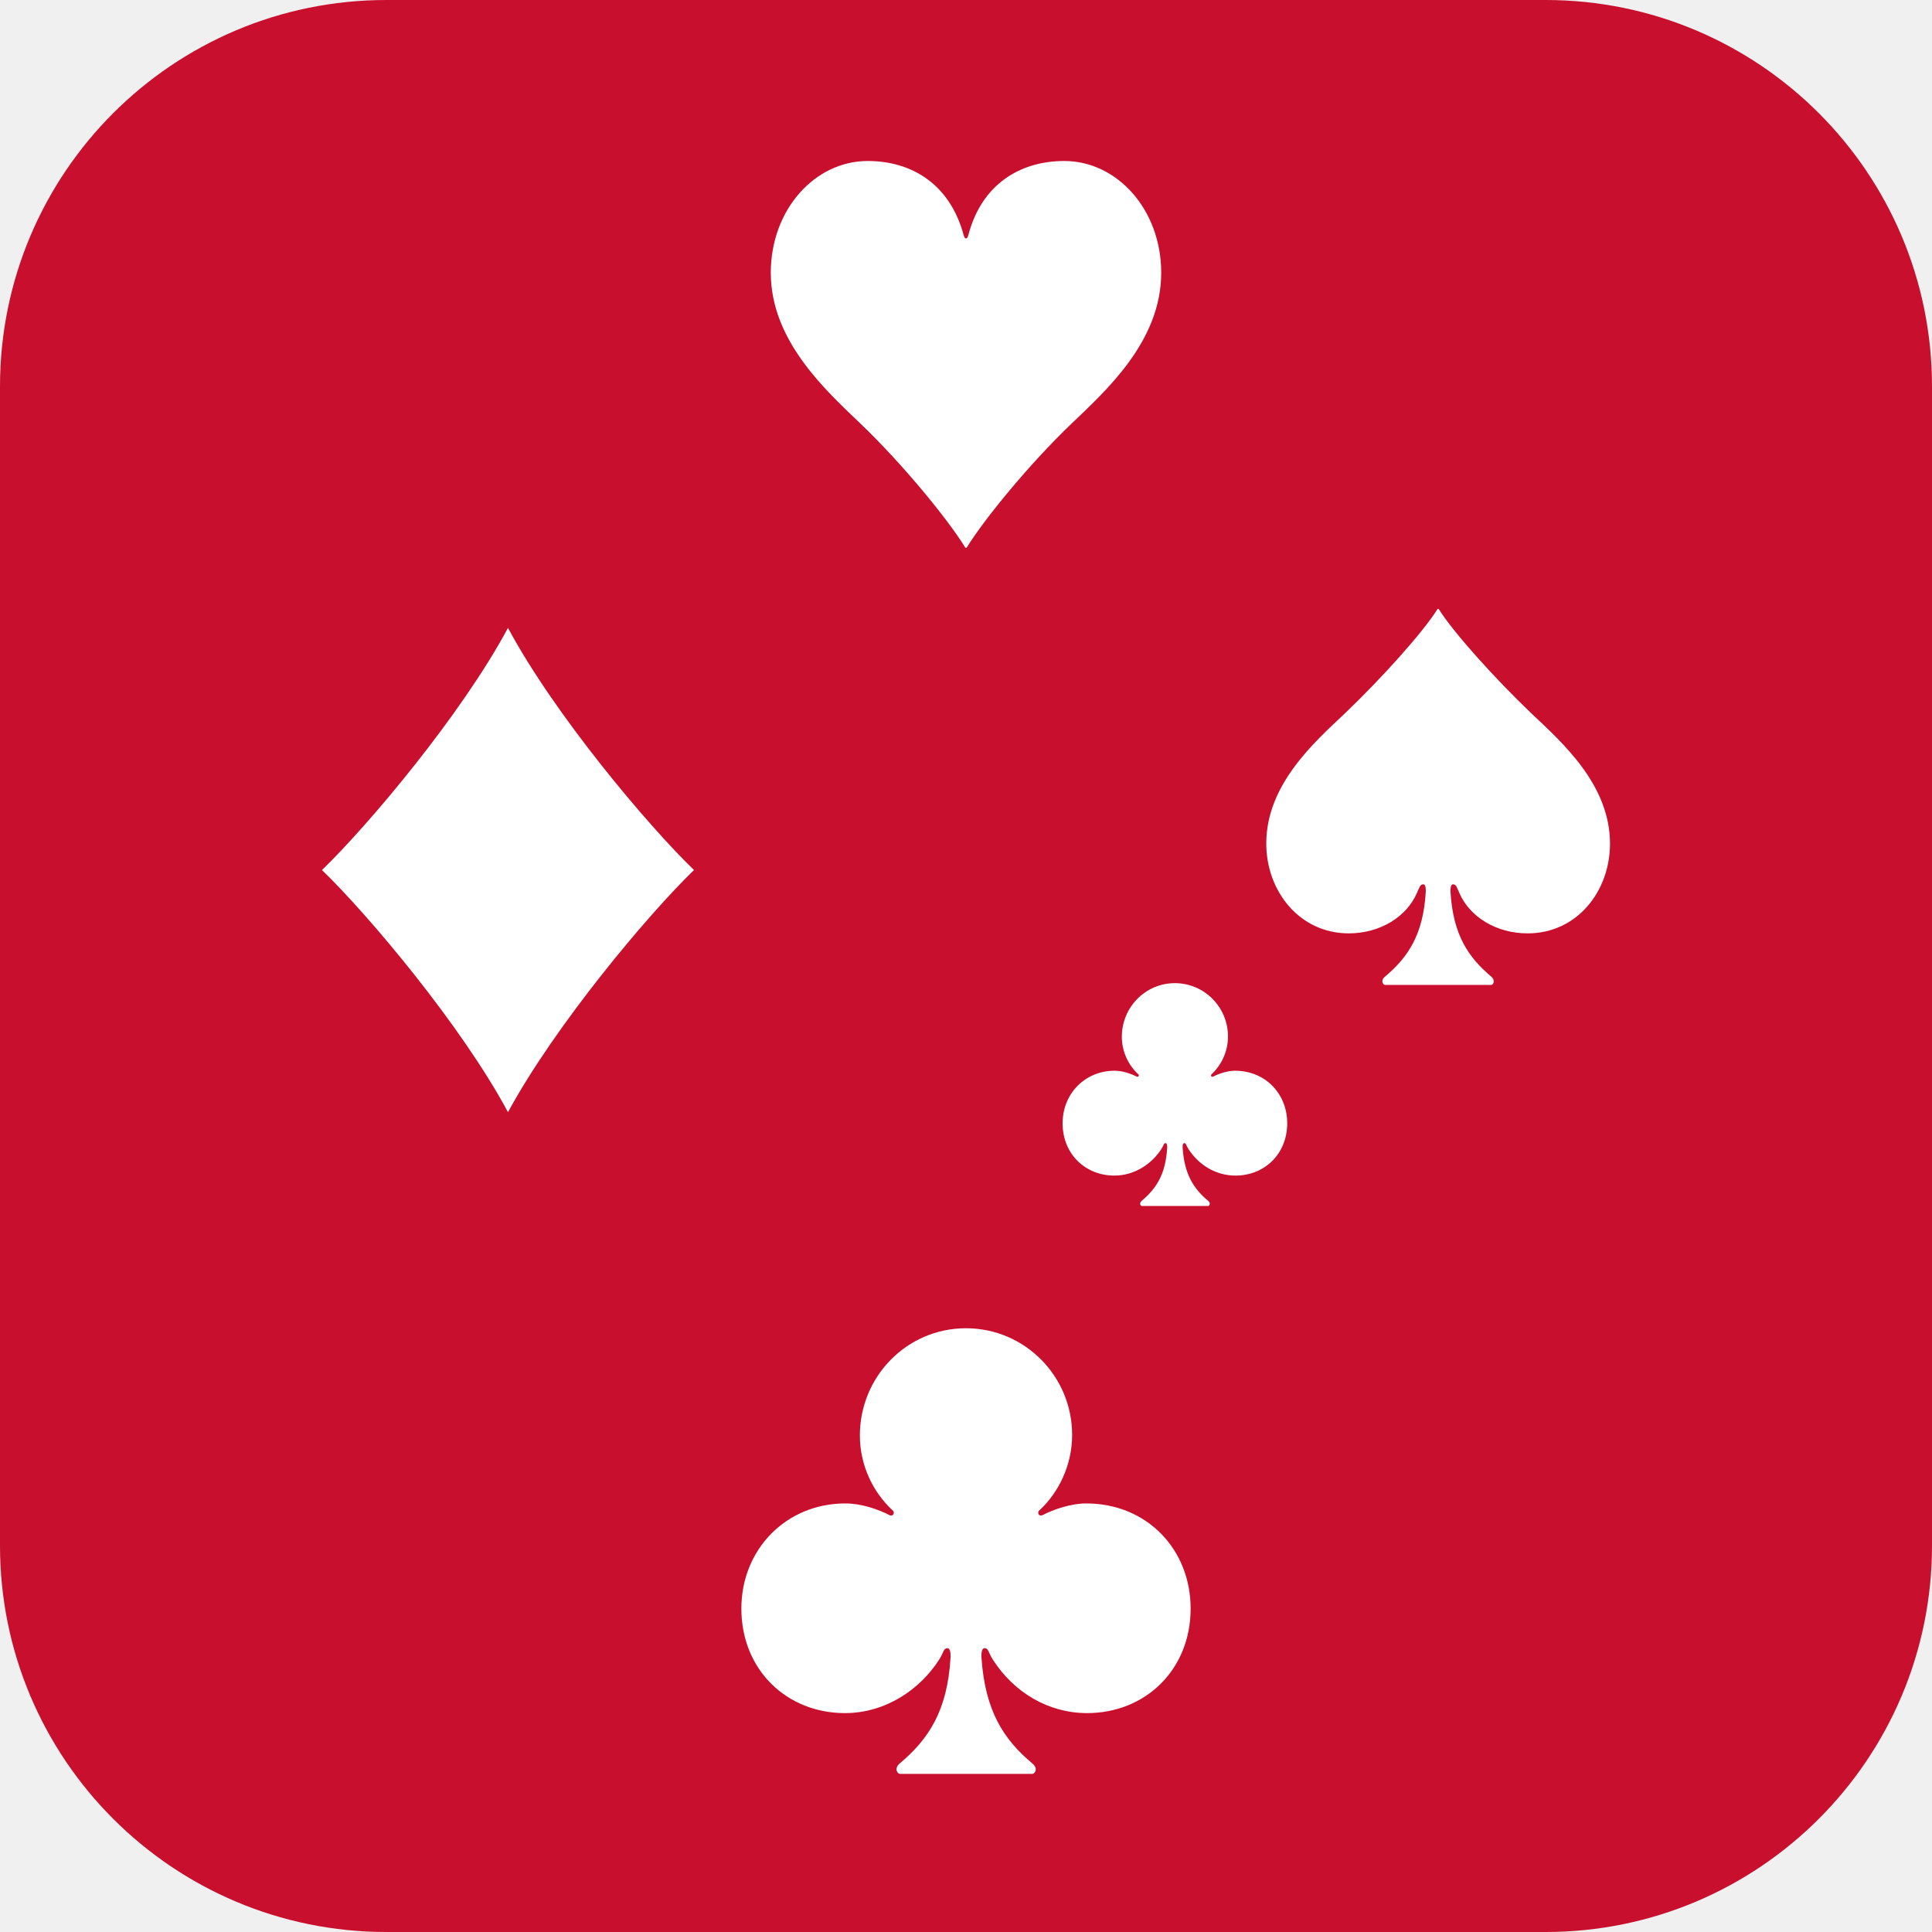
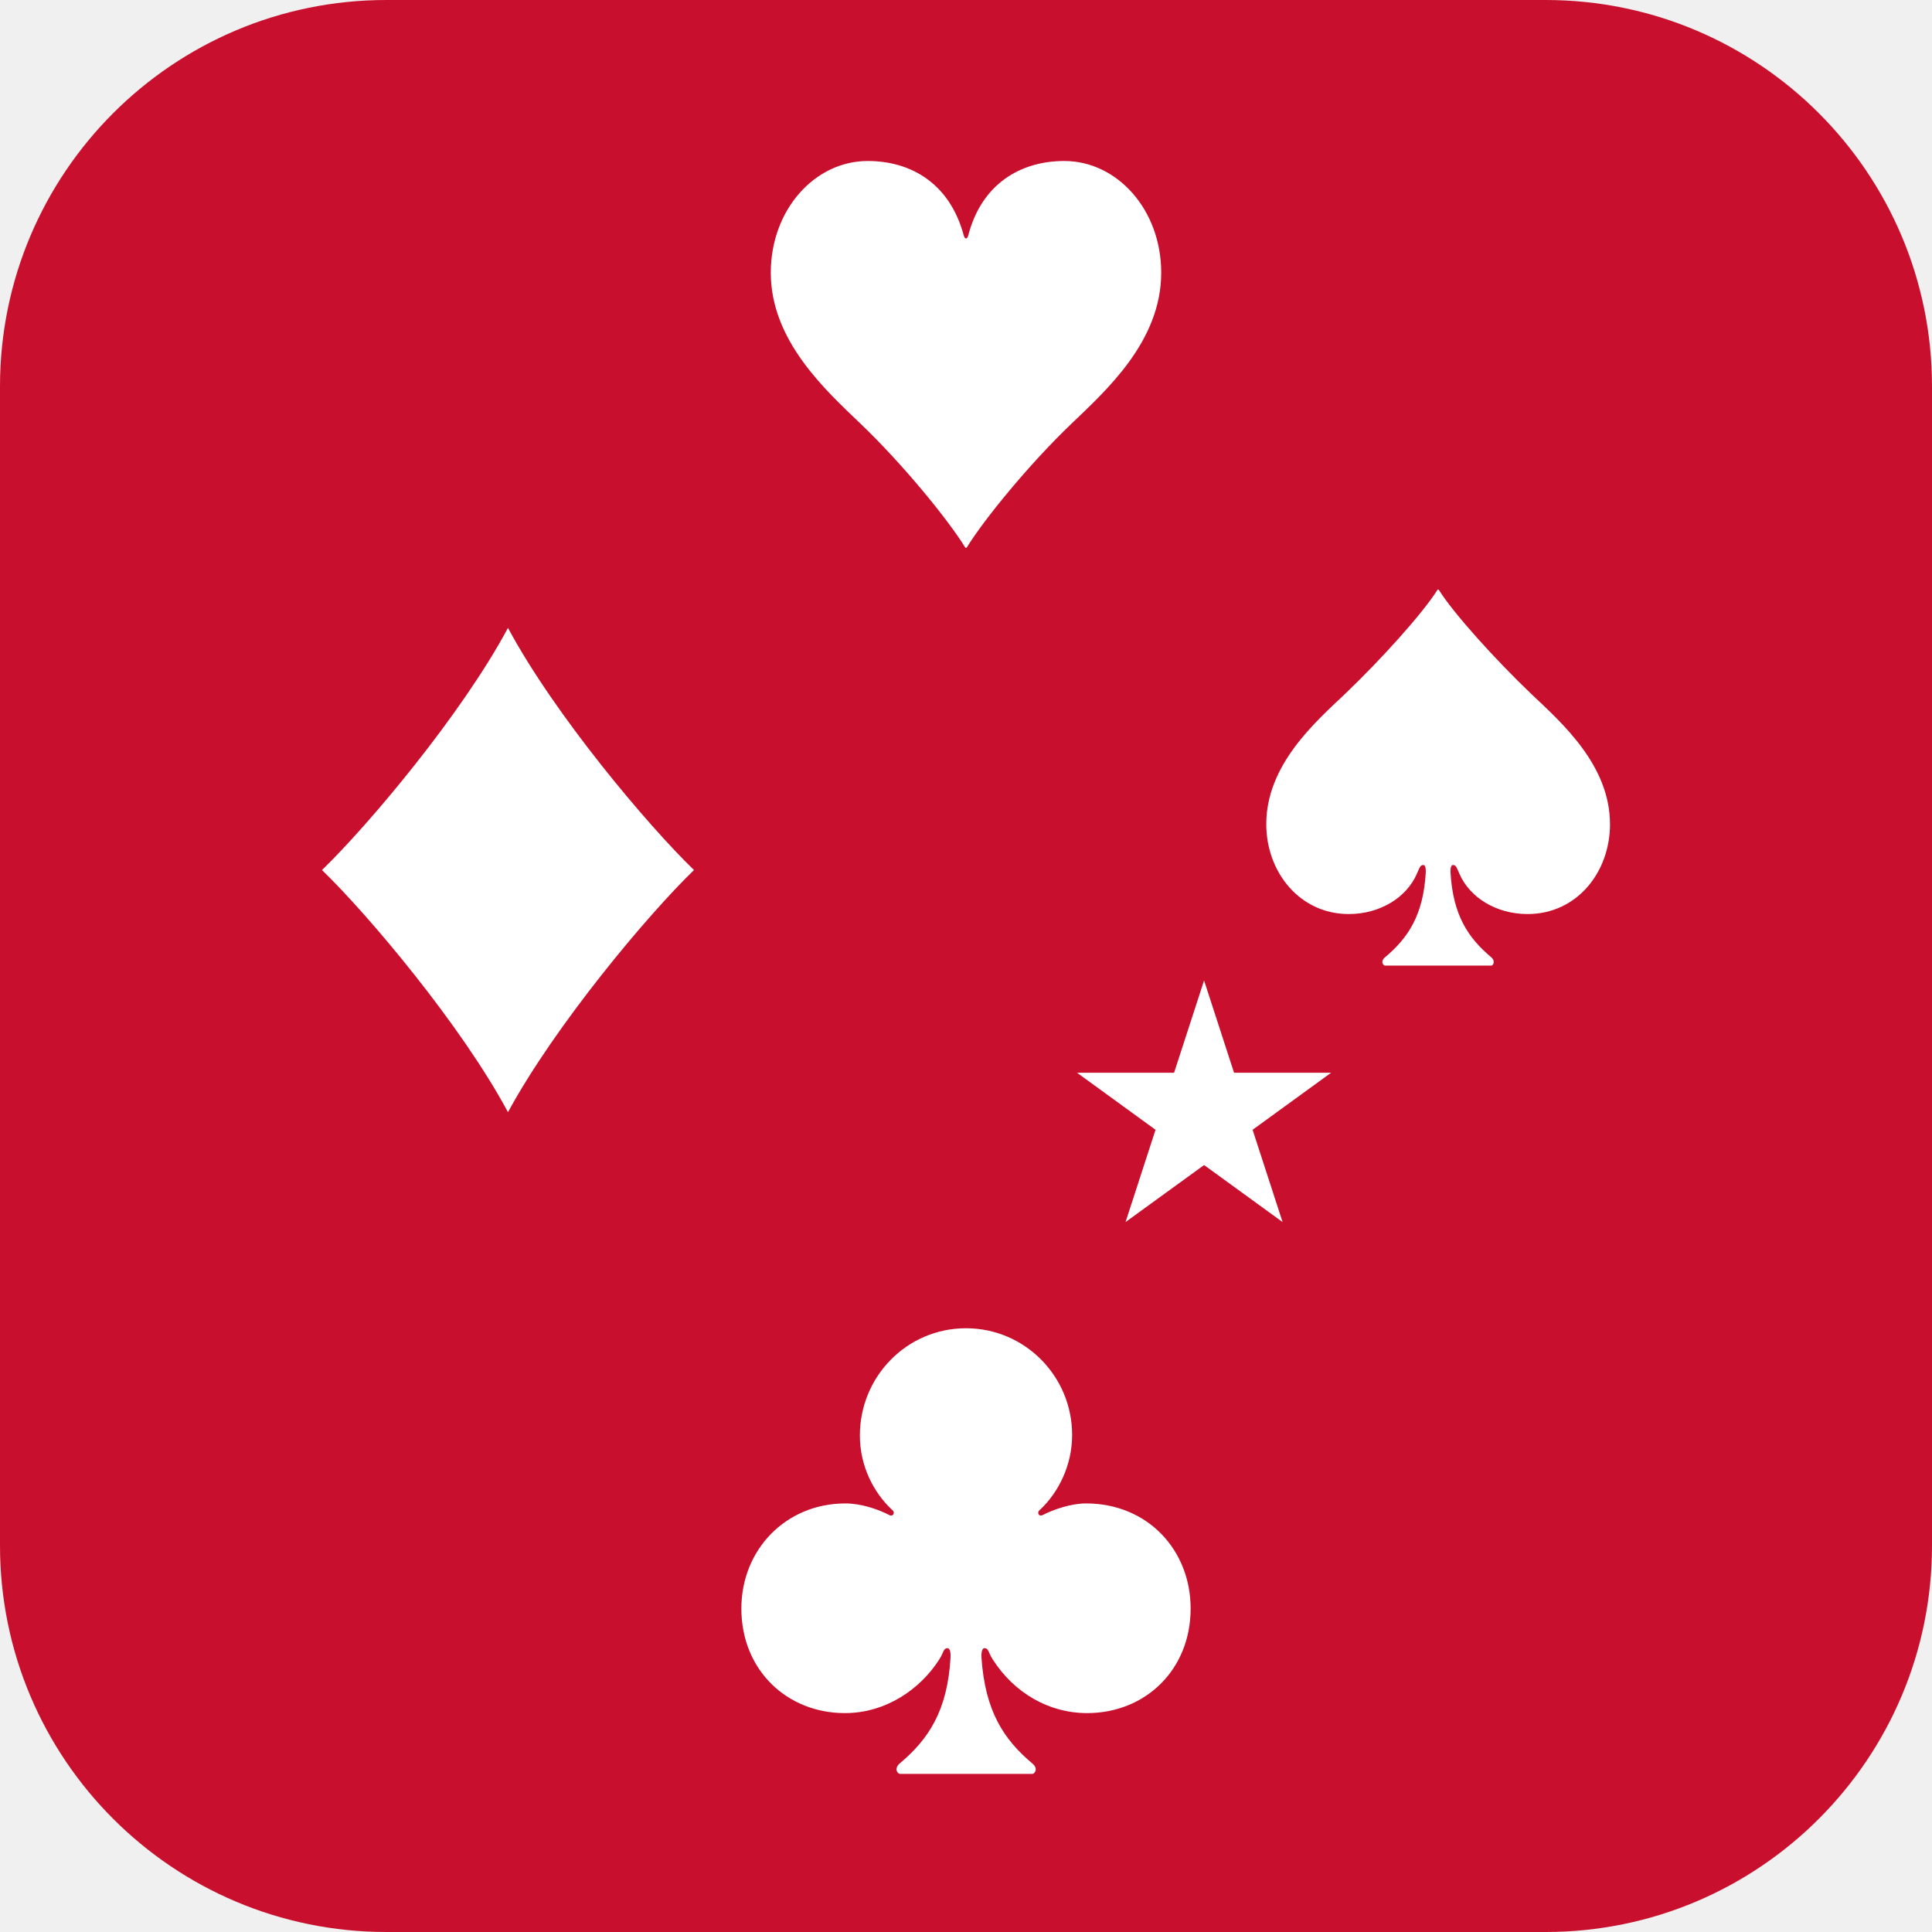
<svg xmlns="http://www.w3.org/2000/svg" width="400" height="400" viewBox="0 0 100 100" version="1.1" id="svg1">
  <defs id="defs1" />
  <g id="layer1">
    <rect style="fill:#c8102e;fill-opacity:1;stroke-width:1;stroke-dasharray:none" id="rect1" width="100" height="100" x="0" y="0" ry="20" rx="20" />
    <path style="font-size:26.667px;line-height:0.9;font-family:'Noto Sans CJK TC';-inkscape-font-specification:'Noto Sans CJK TC';text-align:center;text-anchor:middle;fill:#ffffff;stroke-width:0.25" d="m 48.613,85.897 c 0.24,-0.373 0.213,-0.587 0.427,-0.587 0.187,0 0.16,0.427 0.16,0.48 -0.16,2.773 -1.147,4.24 -2.64,5.493 -0.293,0.267 -0.107,0.533 0.027,0.533 h 6.853 c 0.107,0 0.32,-0.267 0,-0.533 -1.493,-1.253 -2.453,-2.72 -2.64,-5.493 0,-0.053 -0.027,-0.48 0.16,-0.48 0.213,0 0.187,0.213 0.427,0.587 1.093,1.707 2.88,2.773 4.88,2.773 3.013,0 5.36,-2.24 5.36,-5.413 0,-3.04 -2.24,-5.44 -5.413,-5.44 -0.747,0 -1.653,0.293 -2.267,0.613 0,0 -0.133,0.053 -0.187,-0.053 -0.08,-0.133 0.08,-0.24 0.08,-0.24 0.933,-0.88 1.653,-2.267 1.653,-3.867 0,-3.04 -2.453,-5.52 -5.493,-5.52 -3.067,0 -5.493,2.507 -5.493,5.547 0,1.6 0.72,2.96 1.653,3.84 0,0 0.16,0.107 0.08,0.24 -0.053,0.107 -0.187,0.053 -0.187,0.053 -0.613,-0.32 -1.493,-0.613 -2.293,-0.613 -3.093,0 -5.387,2.4 -5.387,5.44 0,3.173 2.347,5.413 5.36,5.413 2.107,0 3.893,-1.227 4.88,-2.773 z" id="text1" aria-label="♣" />
    <path style="font-size:26.667px;line-height:0.9;font-family:'Noto Sans CJK TC';-inkscape-font-specification:'Noto Sans CJK TC';text-align:center;text-anchor:middle;fill:#ffffff;stroke-width:0.25" d="m 26.293,32.5 c -2.4,4.48 -7.227,10.213 -9.627,12.533 2.4,2.32 7.227,8.053 9.627,12.533 C 28.72,53.087 33.52,47.353 35.92,45.033 33.52,42.713 28.693,36.98 26.293,32.5 Z" id="text2" aria-label="♦" />
    <path style="font-size:24px;line-height:0.9;font-family:'Noto Sans CJK TC';-inkscape-font-specification:'Noto Sans CJK TC';text-align:center;text-anchor:middle;fill:#ffffff;stroke-width:0.25" d="m 55.088,8.333 c -2.256,0 -4.272,1.176 -4.968,3.84 -0.024,0.072 -0.048,0.168 -0.12,0.168 -0.072,0 -0.096,-0.096 -0.12,-0.168 -0.72,-2.664 -2.712,-3.84 -4.968,-3.84 -2.736,0 -5.016,2.52 -5.016,5.784 0,3.528 2.856,6.096 4.656,7.824 2.184,2.088 4.512,4.944 5.4,6.384 0.024,0.048 0.072,0.048 0.096,0 0.888,-1.44 3.216,-4.296 5.4,-6.384 1.8,-1.728 4.656,-4.272 4.656,-7.824 0,-3.264 -2.28,-5.784 -5.016,-5.784 z" id="text3" aria-label="♥" />
-     <path style="font-size:21.333px;line-height:0.9;font-family:'Noto Sans CJK TC';-inkscape-font-specification:'Noto Sans CJK TC';text-align:center;text-anchor:middle;fill:#ffffff;stroke-width:0.25" d="m 83.333,43.66 c 0,-3.051 -2.496,-5.248 -4.053,-6.72 -1.899,-1.813 -4.032,-4.181 -4.8,-5.397 -0.021,-0.043 -0.064,-0.043 -0.085,0 -0.768,1.216 -2.901,3.584 -4.8,5.397 -1.557,1.472 -4.053,3.669 -4.053,6.72 0,2.475 1.728,4.651 4.267,4.651 1.621,0 2.987,-0.853 3.52,-2.069 0.149,-0.32 0.171,-0.469 0.341,-0.469 0.149,0 0.128,0.341 0.128,0.384 -0.128,2.219 -0.917,3.392 -2.112,4.395 -0.256,0.213 -0.085,0.427 0,0.427 h 5.504 c 0.085,0 0.235,-0.213 0,-0.427 -1.195,-1.003 -1.984,-2.176 -2.112,-4.395 0,-0.043 -0.021,-0.384 0.128,-0.384 0.171,0 0.192,0.149 0.341,0.469 0.533,1.216 1.899,2.069 3.52,2.069 2.56,0 4.267,-2.176 4.267,-4.651 z" id="text4" aria-label="♠" />
-     <path style="font-size:13.333px;line-height:0.9;font-family:'Noto Sans CJK TC';-inkscape-font-specification:'Noto Sans CJK TC';text-align:center;text-anchor:middle;fill:#ffffff;stroke-width:0.25" d="m 60.12,59.461 c 0.12,-0.187 0.107,-0.293 0.213,-0.293 0.093,0 0.08,0.213 0.08,0.24 -0.08,1.387 -0.573,2.12 -1.32,2.747 -0.147,0.133 -0.053,0.267 0.013,0.267 h 3.427 c 0.053,0 0.16,-0.133 0,-0.267 -0.747,-0.627 -1.227,-1.36 -1.32,-2.747 0,-0.027 -0.013,-0.24 0.08,-0.24 0.107,0 0.093,0.107 0.213,0.293 0.547,0.853 1.44,1.387 2.44,1.387 1.507,0 2.68,-1.12 2.68,-2.707 0,-1.52 -1.12,-2.72 -2.707,-2.72 -0.373,0 -0.827,0.147 -1.133,0.307 0,0 -0.067,0.027 -0.093,-0.027 -0.04,-0.067 0.04,-0.12 0.04,-0.12 0.467,-0.44 0.827,-1.133 0.827,-1.933 0,-1.52 -1.227,-2.76 -2.747,-2.76 -1.533,0 -2.747,1.253 -2.747,2.773 0,0.8 0.36,1.48 0.827,1.92 0,0 0.08,0.053 0.04,0.12 -0.027,0.053 -0.093,0.027 -0.093,0.027 -0.307,-0.16 -0.747,-0.307 -1.147,-0.307 -1.547,0 -2.693,1.2 -2.693,2.72 0,1.587 1.173,2.707 2.68,2.707 1.053,0 1.947,-0.613 2.44,-1.387 z" id="text5" aria-label="♣" />
+     <path style="font-size:21.333px;line-height:0.9;font-family:'Noto Sans CJK TC';-inkscape-font-specification:'Noto Sans CJK TC';text-align:center;text-anchor:middle;fill:#ffffff;stroke-width:0.25" d="m 83.333,42.66 c 0,-3.051 -2.496,-5.248 -4.053,-6.72 -1.899,-1.813 -4.032,-4.181 -4.8,-5.397 -0.021,-0.043 -0.064,-0.043 -0.085,0 -0.768,1.216 -2.901,3.584 -4.8,5.397 -1.557,1.472 -4.053,3.669 -4.053,6.72 0,2.475 1.728,4.651 4.267,4.651 1.621,0 2.987,-0.853 3.52,-2.069 0.149,-0.32 0.171,-0.469 0.341,-0.469 0.149,0 0.128,0.341 0.128,0.384 -0.128,2.219 -0.917,3.392 -2.112,4.395 -0.256,0.213 -0.085,0.427 0,0.427 h 5.504 c 0.085,0 0.235,-0.213 0,-0.427 -1.195,-1.003 -1.984,-2.176 -2.112,-4.395 0,-0.043 -0.021,-0.384 0.128,-0.384 0.171,0 0.192,0.149 0.341,0.469 0.533,1.216 1.899,2.069 3.52,2.069 2.56,0 4.267,-2.176 4.267,-4.651 z" id="text4" aria-label="♠" />
+     <path style="fill:#ffffff;fill-opacity:1;stroke:none;stroke-width:1" id="path1" d="m 85.88,74.255 4.063,-2.951 -1.552,4.776 4.062,2.952 -5.022,1.9e-4 -1.552,4.776 -1.552,-4.776 -5.022,-1.9e-4 4.062,-2.952 -1.552,-4.776 z" transform="matrix(1,0,0,-1,-23.55673,134.5575)" />
  </g>
</svg>
